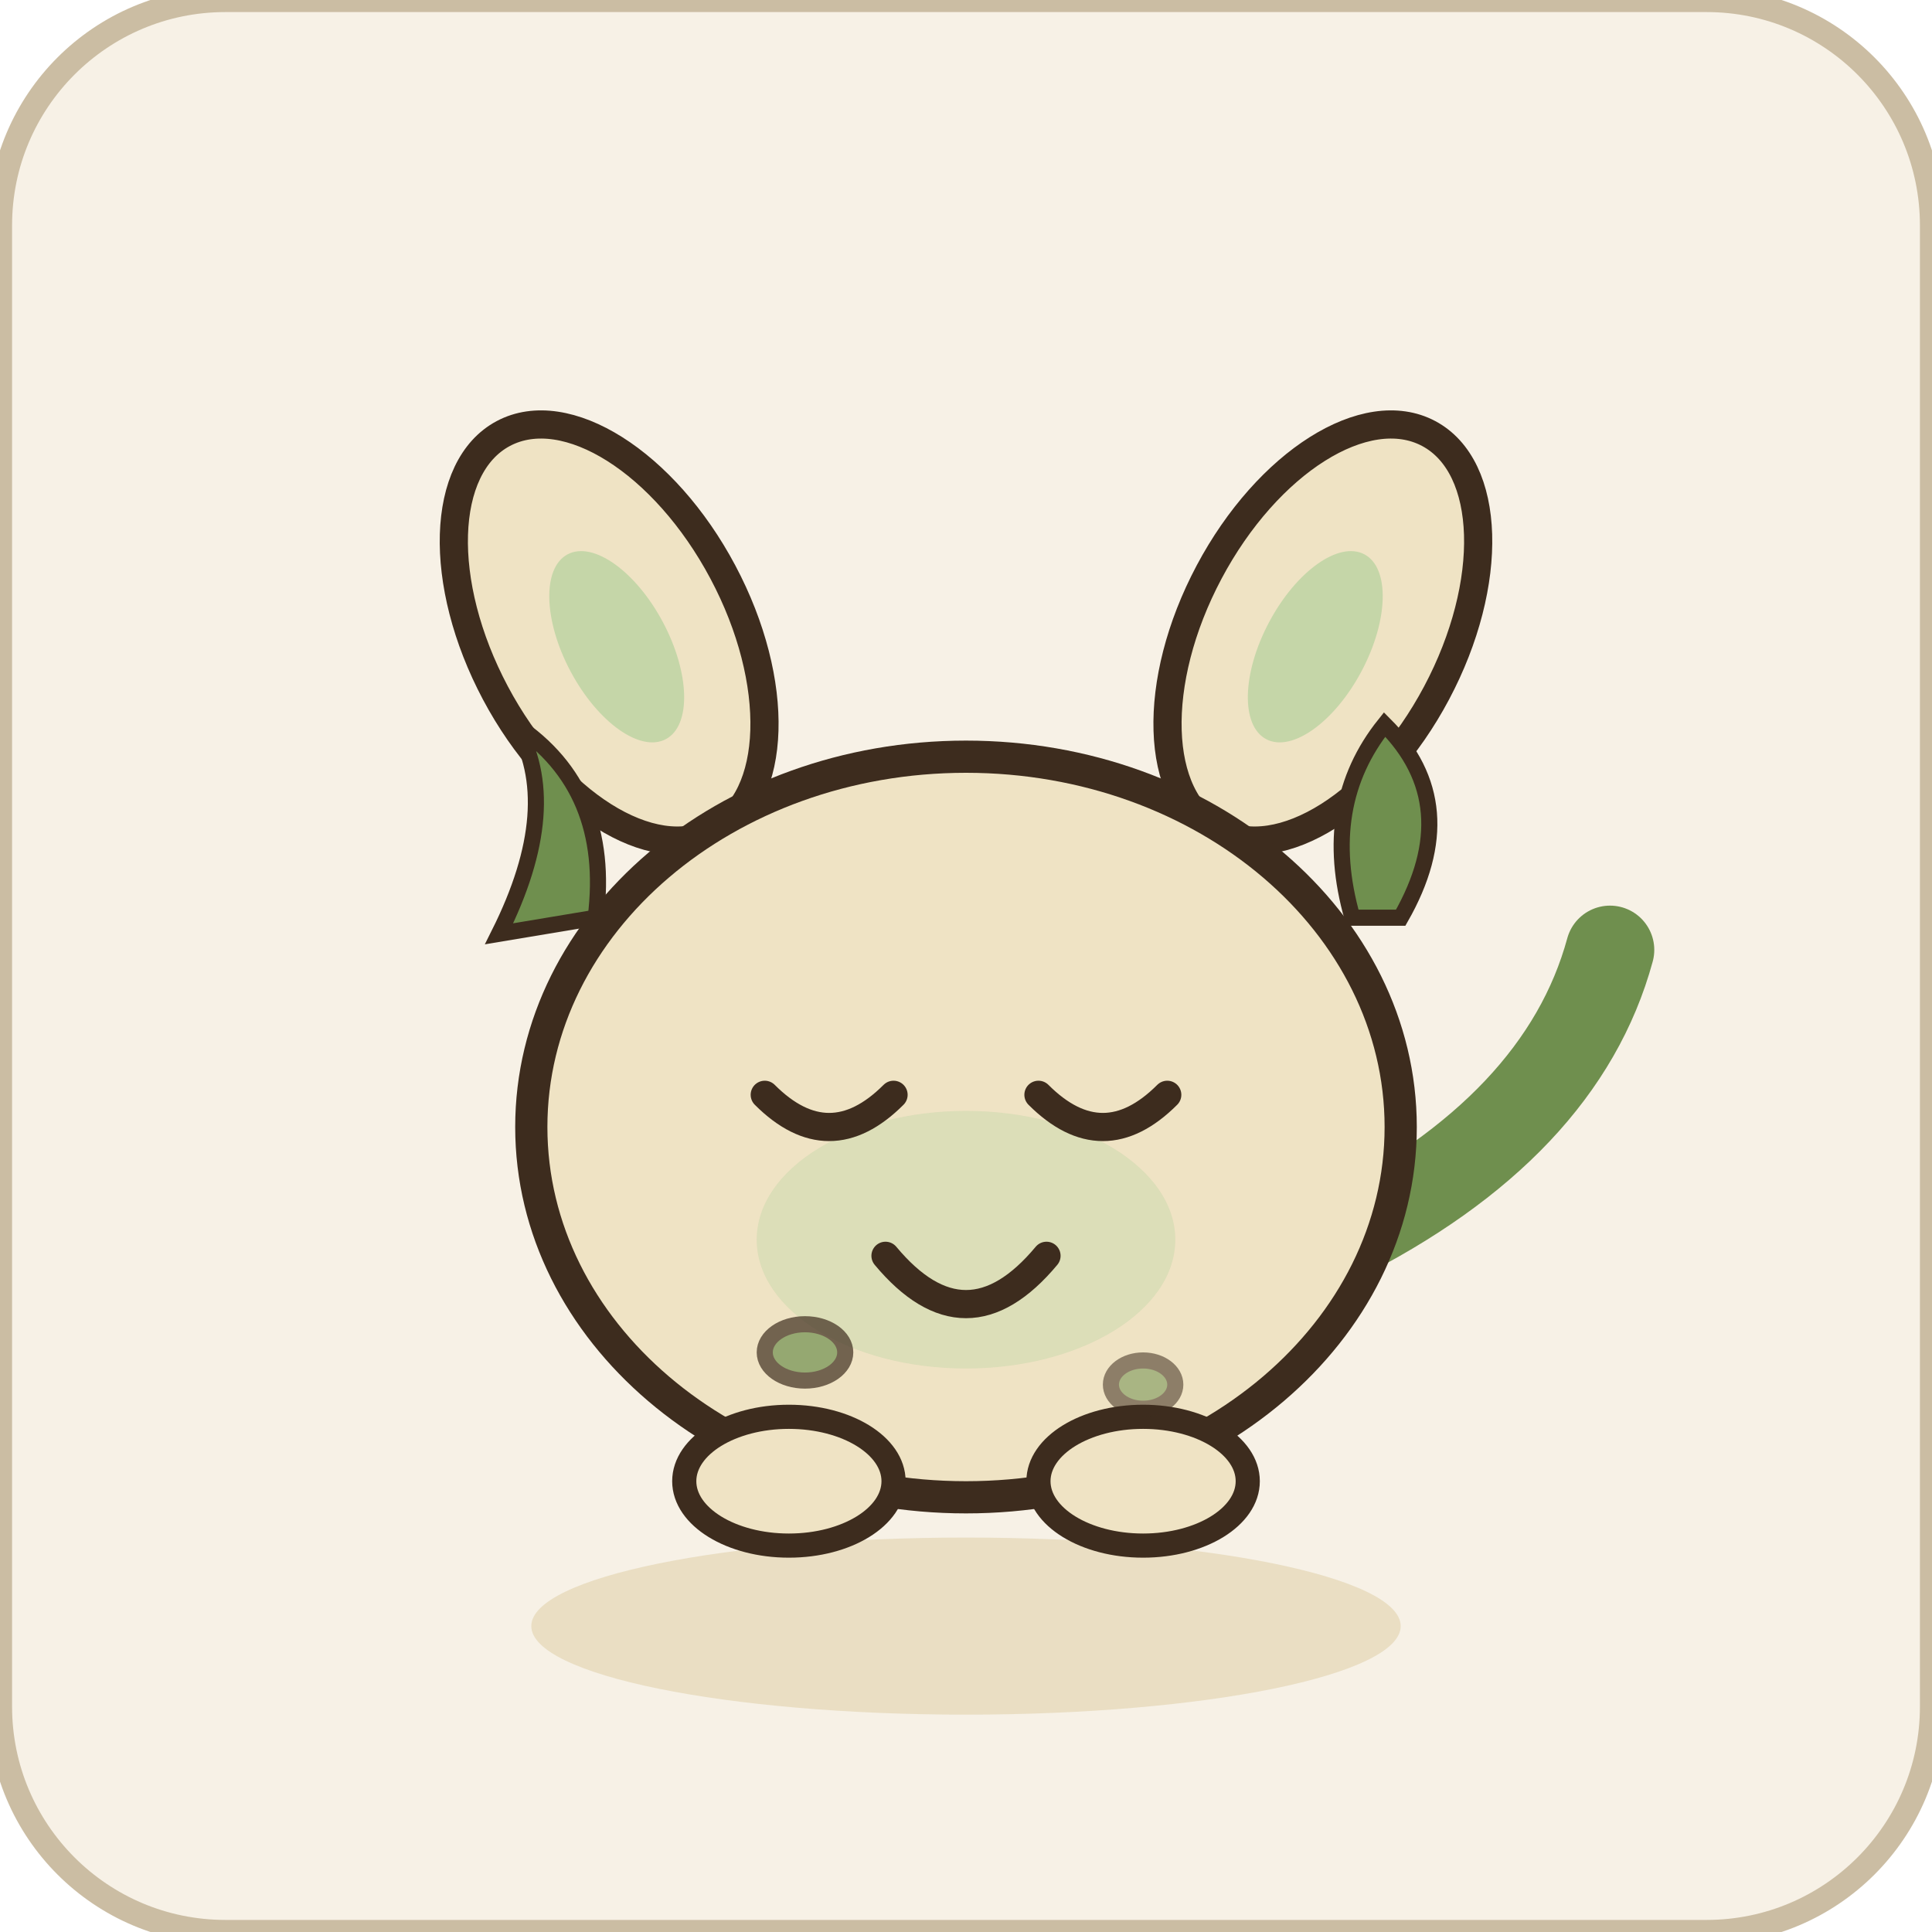
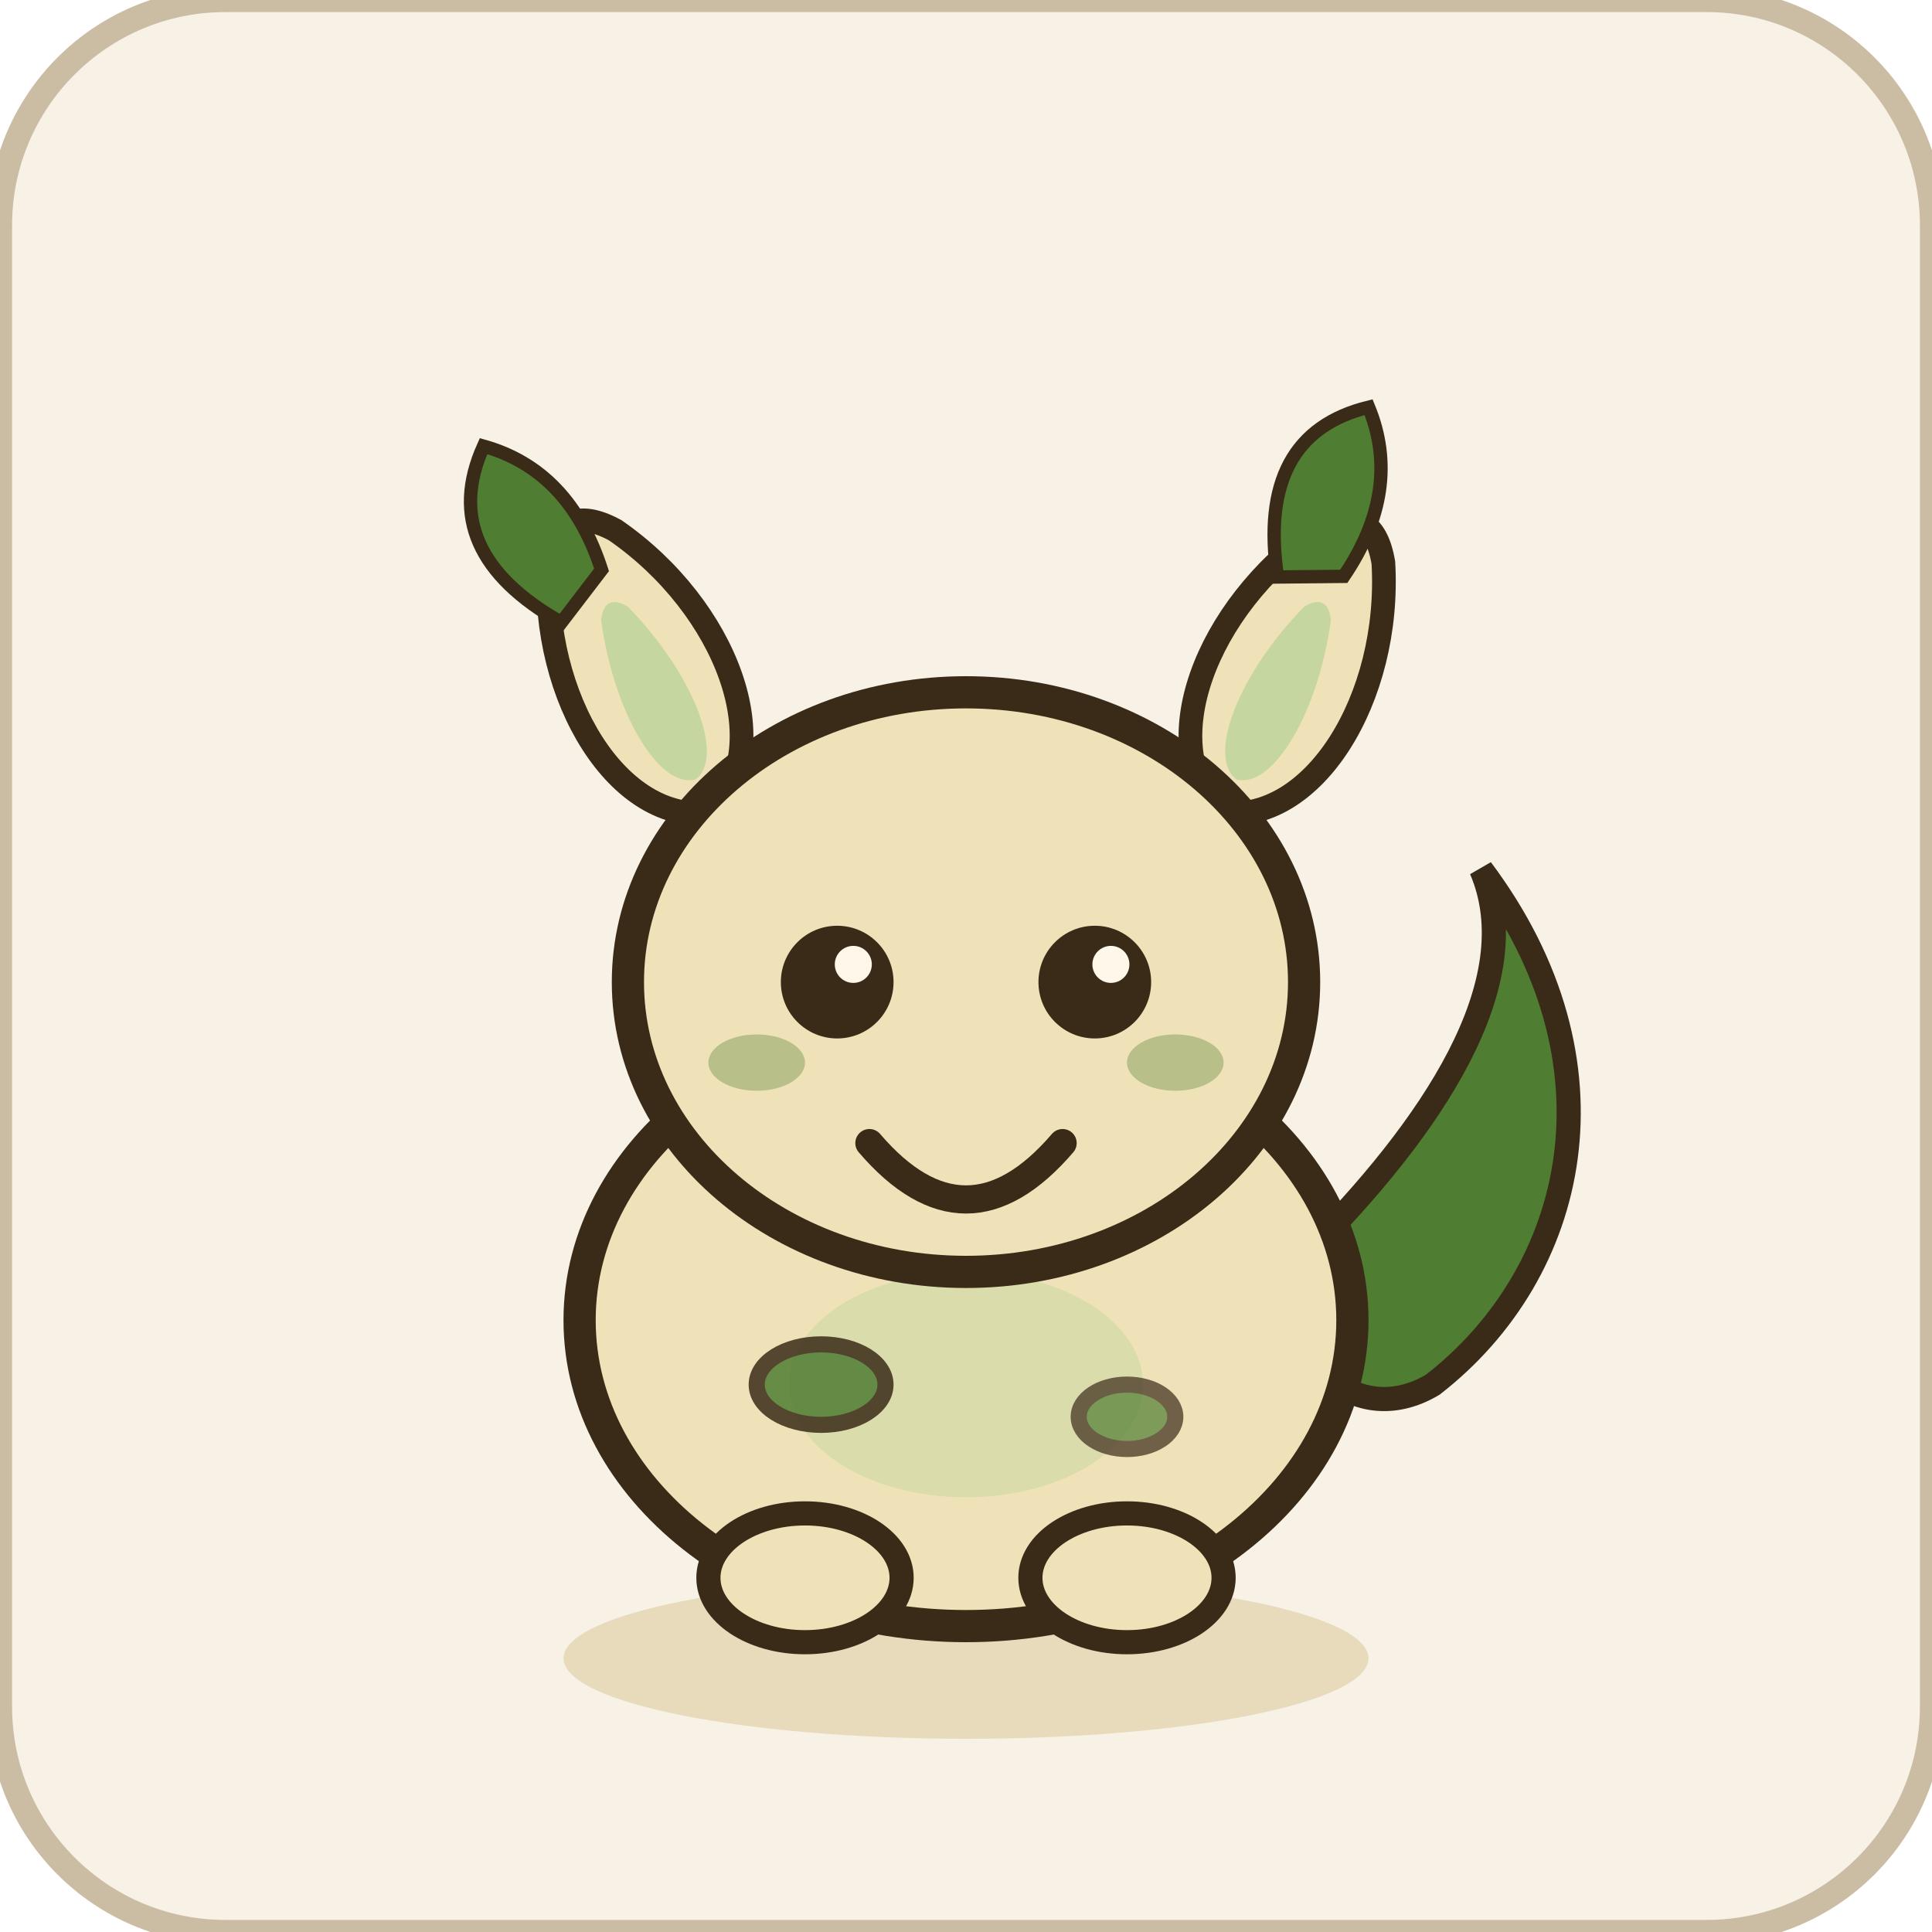
<svg xmlns="http://www.w3.org/2000/svg" viewBox="0 0 240 240" width="240" height="240" role="img" data-gitty-class="earth" data-gitty-stage="young" data-gitty-behavior="idle" data-gitty-face="happy">
-   <style> .gitty-idle { animation: gitty-bob 2.6s ease-in-out infinite; } .gitty-playing { animation: gitty-play 0.7s ease-in-out infinite; } .gitty-eating { animation: gitty-nibble 0.55s ease-in-out infinite; } .gitty-resting { animation: gitty-bob 4s ease-in-out infinite; } .gitty-sleepy { animation: gitty-bob 3.4s ease-in-out infinite; } .gitty-sleeping, .gitty-hibernating { animation: gitty-breathe 4.8s ease-in-out infinite; } .gitty-playing .gitty-tail { animation: gitty-wag 0.8s ease-in-out infinite; } .gitty-idle .gitty-ear, .gitty-playing .gitty-ear { animation: gitty-ear 2.8s ease-in-out infinite; } .gitty-bubble { animation: gitty-rise 3s ease-in-out infinite; } .gitty-flame { animation: gitty-flicker 0.9s ease-in-out infinite; } .gitty-spark { animation: gitty-flicker 1.2s ease-in-out infinite; } .gitty-psy { animation: gitty-float 2.8s ease-in-out infinite; } .gitty-zzz { animation: gitty-fade 2.2s ease-in-out infinite; } .gitty-orbit { animation: gitty-spin 6s linear infinite; } @keyframes gitty-bob { 0%, 100% { transform: translateY(0); } 50% { transform: translateY(-4px); } } @keyframes gitty-play { 0%, 100% { transform: translateY(0) rotate(0deg); } 30% { transform: translateY(-6px) rotate(-5deg); } 70% { transform: translateY(-2px) rotate(5deg); } } @keyframes gitty-nibble { 0%, 100% { transform: translateY(0); } 50% { transform: translateY(2px); } } @keyframes gitty-breathe { 0%, 100% { transform: scale(1); } 50% { transform: scale(1.018); } } @keyframes gitty-wag { 0%, 100% { transform: rotate(0deg); } 50% { transform: rotate(16deg); } } @keyframes gitty-ear { 0%, 78%, 100% { transform: rotate(0deg); } 88% { transform: rotate(-9deg); } } @keyframes gitty-rise { 0%, 100% { opacity: 0.35; transform: translateY(0); } 50% { opacity: 0.9; transform: translateY(-8px); } } @keyframes gitty-flicker { 0%, 100% { opacity: 0.65; } 50% { opacity: 1; } } @keyframes gitty-float { 0%, 100% { transform: translateY(0); } 50% { transform: translateY(-6px); } } @keyframes gitty-fade { 0%, 100% { opacity: 0.25; } 50% { opacity: 0.8; } } @keyframes gitty-spin { to { transform: rotate(360deg); } } @media (max-width: 96px) { .gitty-detail { display: none; } } @media (prefers-reduced-motion: reduce) { .gitty-idle, .gitty-playing, .gitty-eating, .gitty-resting, .gitty-sleepy, .gitty-sleeping, .gitty-hibernating, .gitty-bubble, .gitty-flame, .gitty-spark, .gitty-psy, .gitty-zzz, .gitty-orbit, .gitty-playing .gitty-tail, .gitty-idle .gitty-ear, .gitty-playing .gitty-ear { animation: none; } } </style>
+   <style> .gitty-idle { animation: gitty-bob 2.6s ease-in-out infinite; } .gitty-playing { animation: gitty-play 0.7s ease-in-out infinite; } .gitty-eating { animation: gitty-nibble 0.55s ease-in-out infinite; } .gitty-resting { animation: gitty-bob 4s ease-in-out infinite; } .gitty-sleepy { animation: gitty-bob 3.4s ease-in-out infinite; } .gitty-sleeping, .gitty-hibernating { animation: gitty-breathe 4.8s ease-in-out infinite; } .gitty-playing .gitty-tail { animation: gitty-wag 0.8s ease-in-out infinite; } .gitty-idle .gitty-ear, .gitty-playing .gitty-ear { animation: gitty-ear 2.8s ease-in-out infinite; } .gitty-bubble { animation: gitty-rise 3s ease-in-out infinite; } .gitty-flame { animation: gitty-flicker 0.9s ease-in-out infinite; } .gitty-spark { animation: gitty-flicker 1.2s ease-in-out infinite; } .gitty-psy { animation: gitty-float 2.8s ease-in-out infinite; } .gitty-zzz { animation: gitty-fade 2.2s ease-in-out infinite; } .gitty-orbit { animation: gitty-spin 6s linear infinite; } .gitty-shadow-idle { animation: gitty-shadow-bob 2.6s ease-in-out infinite; } .gitty-shadow-playing { animation: gitty-shadow-play 0.7s ease-in-out infinite; } .gitty-shadow-eating { animation: gitty-shadow-nibble 0.55s ease-in-out infinite; } .gitty-shadow-resting { animation: gitty-shadow-bob 4s ease-in-out infinite; } .gitty-shadow-sleepy { animation: gitty-shadow-bob 3.4s ease-in-out infinite; } .gitty-shadow-sleeping, .gitty-shadow-hibernating { animation: gitty-shadow-breathe 4.8s ease-in-out infinite; } @keyframes gitty-bob { 0%, 100% { transform: translateY(0); } 50% { transform: translateY(-4px); } } @keyframes gitty-play { 0%, 100% { transform: translateY(0) rotate(0deg); } 30% { transform: translateY(-6px) rotate(-5deg); } 70% { transform: translateY(-2px) rotate(5deg); } } @keyframes gitty-nibble { 0%, 100% { transform: translateY(0); } 50% { transform: translateY(2px); } } @keyframes gitty-breathe { 0%, 100% { transform: scale(1); } 50% { transform: scale(1.018); } } @keyframes gitty-wag { 0%, 100% { transform: rotate(0deg); } 50% { transform: rotate(16deg); } } @keyframes gitty-ear { 0%, 78%, 100% { transform: rotate(0deg); } 88% { transform: rotate(-9deg); } } @keyframes gitty-rise { 0%, 100% { opacity: 0.35; transform: translateY(0); } 50% { opacity: 0.9; transform: translateY(-8px); } } @keyframes gitty-flicker { 0%, 100% { opacity: 0.65; } 50% { opacity: 1; } } @keyframes gitty-float { 0%, 100% { transform: translateY(0); } 50% { transform: translateY(-6px); } } @keyframes gitty-fade { 0%, 100% { opacity: 0.25; } 50% { opacity: 0.8; } } @keyframes gitty-spin { to { transform: rotate(360deg); } } @keyframes gitty-shadow-bob { 0%, 100% { transform: scale(1); } 50% { transform: scale(0.72); } } @keyframes gitty-shadow-play { 0%, 100% { transform: scale(1); } 30% { transform: scale(0.58); } 70% { transform: scale(0.82); } } @keyframes gitty-shadow-nibble { 0%, 100% { transform: scale(1); } 50% { transform: scale(1.12); } } @keyframes gitty-shadow-breathe { 0%, 100% { transform: scale(1); } 50% { transform: scale(1.05); } } @media (max-width: 96px) { .gitty-detail { display: none; } } @media (prefers-reduced-motion: reduce) { .gitty-idle, .gitty-playing, .gitty-eating, .gitty-resting, .gitty-sleepy, .gitty-sleeping, .gitty-hibernating, .gitty-bubble, .gitty-flame, .gitty-spark, .gitty-psy, .gitty-zzz, .gitty-orbit, .gitty-playing .gitty-tail, .gitty-idle .gitty-ear, .gitty-playing .gitty-ear, .gitty-shadow-idle, .gitty-shadow-playing, .gitty-shadow-eating, .gitty-shadow-resting, .gitty-shadow-sleepy, .gitty-shadow-sleeping, .gitty-shadow-hibernating { animation: none; } } </style>
  <rect width="240" height="240" rx="28" fill="#f7f1e6" stroke="#cbbda3" stroke-width="3" />
  <g transform="translate(120 150) scale(1) translate(-120 -150)">
+     <g transform="translate(120 206)">
+       <g class="gitty-shadow gitty-shadow-idle">
+         <ellipse cx="0" cy="0" rx="50" ry="10" fill="#d4c089" opacity="0.45" />
+       </g>
+     </g>
    <g class="gitty-idle">
      <g data-gitty-body="young">
-         <ellipse cx="120" cy="202" rx="54" ry="11" fill="#d9c89a" opacity="0.45" />
-         <g transform="translate(166 154)">
+         <g transform="translate(162 150)">
          <g class="gitty-tail">
-             <path d="M0 0 q28 -14 34 -36" fill="none" stroke="#6f8f4e" stroke-width="11" stroke-linecap="round" />
+             <path d="M0 6 C16 -10 28 -28 22 -42 C40 -18 34 8 16 22 C6 28 -4 18 0 6Z" fill="#4f7d32" stroke="#3a2a18" stroke-width="3" />
          </g>
        </g>
-         <g transform="translate(86 98) rotate(-28)">
+         <g transform="translate(86 96) rotate(-26) scale(0.92)">
          <g class="gitty-ear">
-             <ellipse cx="0" cy="-22" rx="16" ry="28" fill="#efe3c4" stroke="#3d2c1e" stroke-width="3.5" />
-             <ellipse cx="0" cy="-20" rx="6.5" ry="13" fill="#c5d6a8" />
+             <path d="M0 6 C-12 2 -14 -18 -5 -34 Q0 -41 5 -34 C14 -18 12 2 0 6Z" fill="#f0e2b8" stroke="#3a2a18" stroke-width="3.2" />
+             <path d="M0 1 C-5 0 -6 -12 -2 -24 Q0 -27 2 -24 C6 -12 5 0 0 1Z" fill="#c5d6a0" />
+             <path d="M-7 -26 q-11 -16 1 -26 q9 8 7 22z" fill="#4f7d32" stroke="#3a2a18" stroke-width="1.8" />
          </g>
        </g>
-         <g transform="translate(154 98) rotate(28)">
+         <g transform="translate(154 96) rotate(26) scale(0.92)">
          <g class="gitty-ear">
-             <ellipse cx="0" cy="-22" rx="16" ry="28" fill="#efe3c4" stroke="#3d2c1e" stroke-width="3.5" />
-             <ellipse cx="0" cy="-20" rx="6.5" ry="13" fill="#c5d6a8" />
+             <path d="M0 6 C-12 2 -14 -18 -5 -34 Q0 -41 5 -34 C14 -18 12 2 0 6Z" fill="#f0e2b8" stroke="#3a2a18" stroke-width="3.2" />
+             <path d="M0 1 C-5 0 -6 -12 -2 -24 Q0 -27 2 -24 C6 -12 5 0 0 1Z" fill="#c5d6a0" />
+             <path d="M-7 -26 q-11 -16 1 -26 q9 8 7 22z" fill="#4f7d32" stroke="#3a2a18" stroke-width="1.8" />
          </g>
        </g>
-         <ellipse cx="120" cy="140" rx="54" ry="46" fill="#efe3c4" stroke="#3d2c1e" stroke-width="4" />
-         <ellipse cx="120" cy="154" rx="26" ry="16" fill="#c5d6a8" opacity="0.45" />
-         <ellipse cx="98" cy="184" rx="13" ry="8" fill="#efe3c4" stroke="#3d2c1e" stroke-width="3" />
-         <ellipse cx="142" cy="184" rx="13" ry="8" fill="#efe3c4" stroke="#3d2c1e" stroke-width="3" />
+         <ellipse cx="120" cy="164" rx="48" ry="38" fill="#f0e2b8" stroke="#3a2a18" stroke-width="4" />
+         <ellipse cx="120" cy="172" rx="22" ry="14" fill="#c5d6a0" opacity="0.5" />
+         <ellipse cx="100" cy="196" rx="12" ry="8" fill="#f0e2b8" stroke="#3a2a18" stroke-width="3" />
+         <ellipse cx="140" cy="196" rx="12" ry="8" fill="#f0e2b8" stroke="#3a2a18" stroke-width="3" />
+         <ellipse cx="120" cy="122" rx="42" ry="36" fill="#f0e2b8" stroke="#3a2a18" stroke-width="4" />
      </g>
-       <g class="gitty-earth" fill="#6f8f4e" stroke="#3d2c1e" stroke-width="2">
-         <path d="M62 116 q8 -16 2 -26 q12 8 10 24z" />
-         <path d="M168 114 q-4 -14 4 -24 q10 10 2 24z" />
-         <ellipse class="gitty-detail" cx="100" cy="168" rx="5" ry="3.5" opacity="0.7" />
-         <ellipse class="gitty-detail" cx="142" cy="172" rx="4" ry="3" opacity="0.55" />
+       <g class="gitty-earth" fill="#4f7d32" stroke="#3a2a18" stroke-width="2">
+         <ellipse class="gitty-detail" cx="102" cy="172" rx="8" ry="5" opacity="0.85" />
+         <ellipse class="gitty-detail" cx="140" cy="176" rx="6" ry="4" opacity="0.7" />
      </g>
-       <path d="M95 136 q8 8 16 0" fill="none" stroke="#3d2c1e" stroke-width="3.5" stroke-linecap="round" />
-       <path d="M129 136 q8 8 16 0" fill="none" stroke="#3d2c1e" stroke-width="3.5" stroke-linecap="round" />
-       <path d="M110 156 q10 12 20 0" fill="none" stroke="#3d2c1e" stroke-width="3.5" stroke-linecap="round" />
+       <circle cx="104" cy="122" r="7" fill="#3a2a18" />
+       <circle cx="136" cy="122" r="7" fill="#3a2a18" />
+       <circle cx="106" cy="119.8" r="2.3" fill="#fff7ea" />
+       <circle cx="138" cy="119.8" r="2.3" fill="#fff7ea" />
+       <ellipse cx="94" cy="132" rx="6" ry="3.5" fill="#4f7d32" opacity="0.35" />
+       <ellipse cx="146" cy="132" rx="6" ry="3.5" fill="#4f7d32" opacity="0.35" />
+       <path d="M108 142 q12 14 24 0" fill="none" stroke="#3a2a18" stroke-width="3.5" stroke-linecap="round" />
    </g>
  </g>
</svg>
